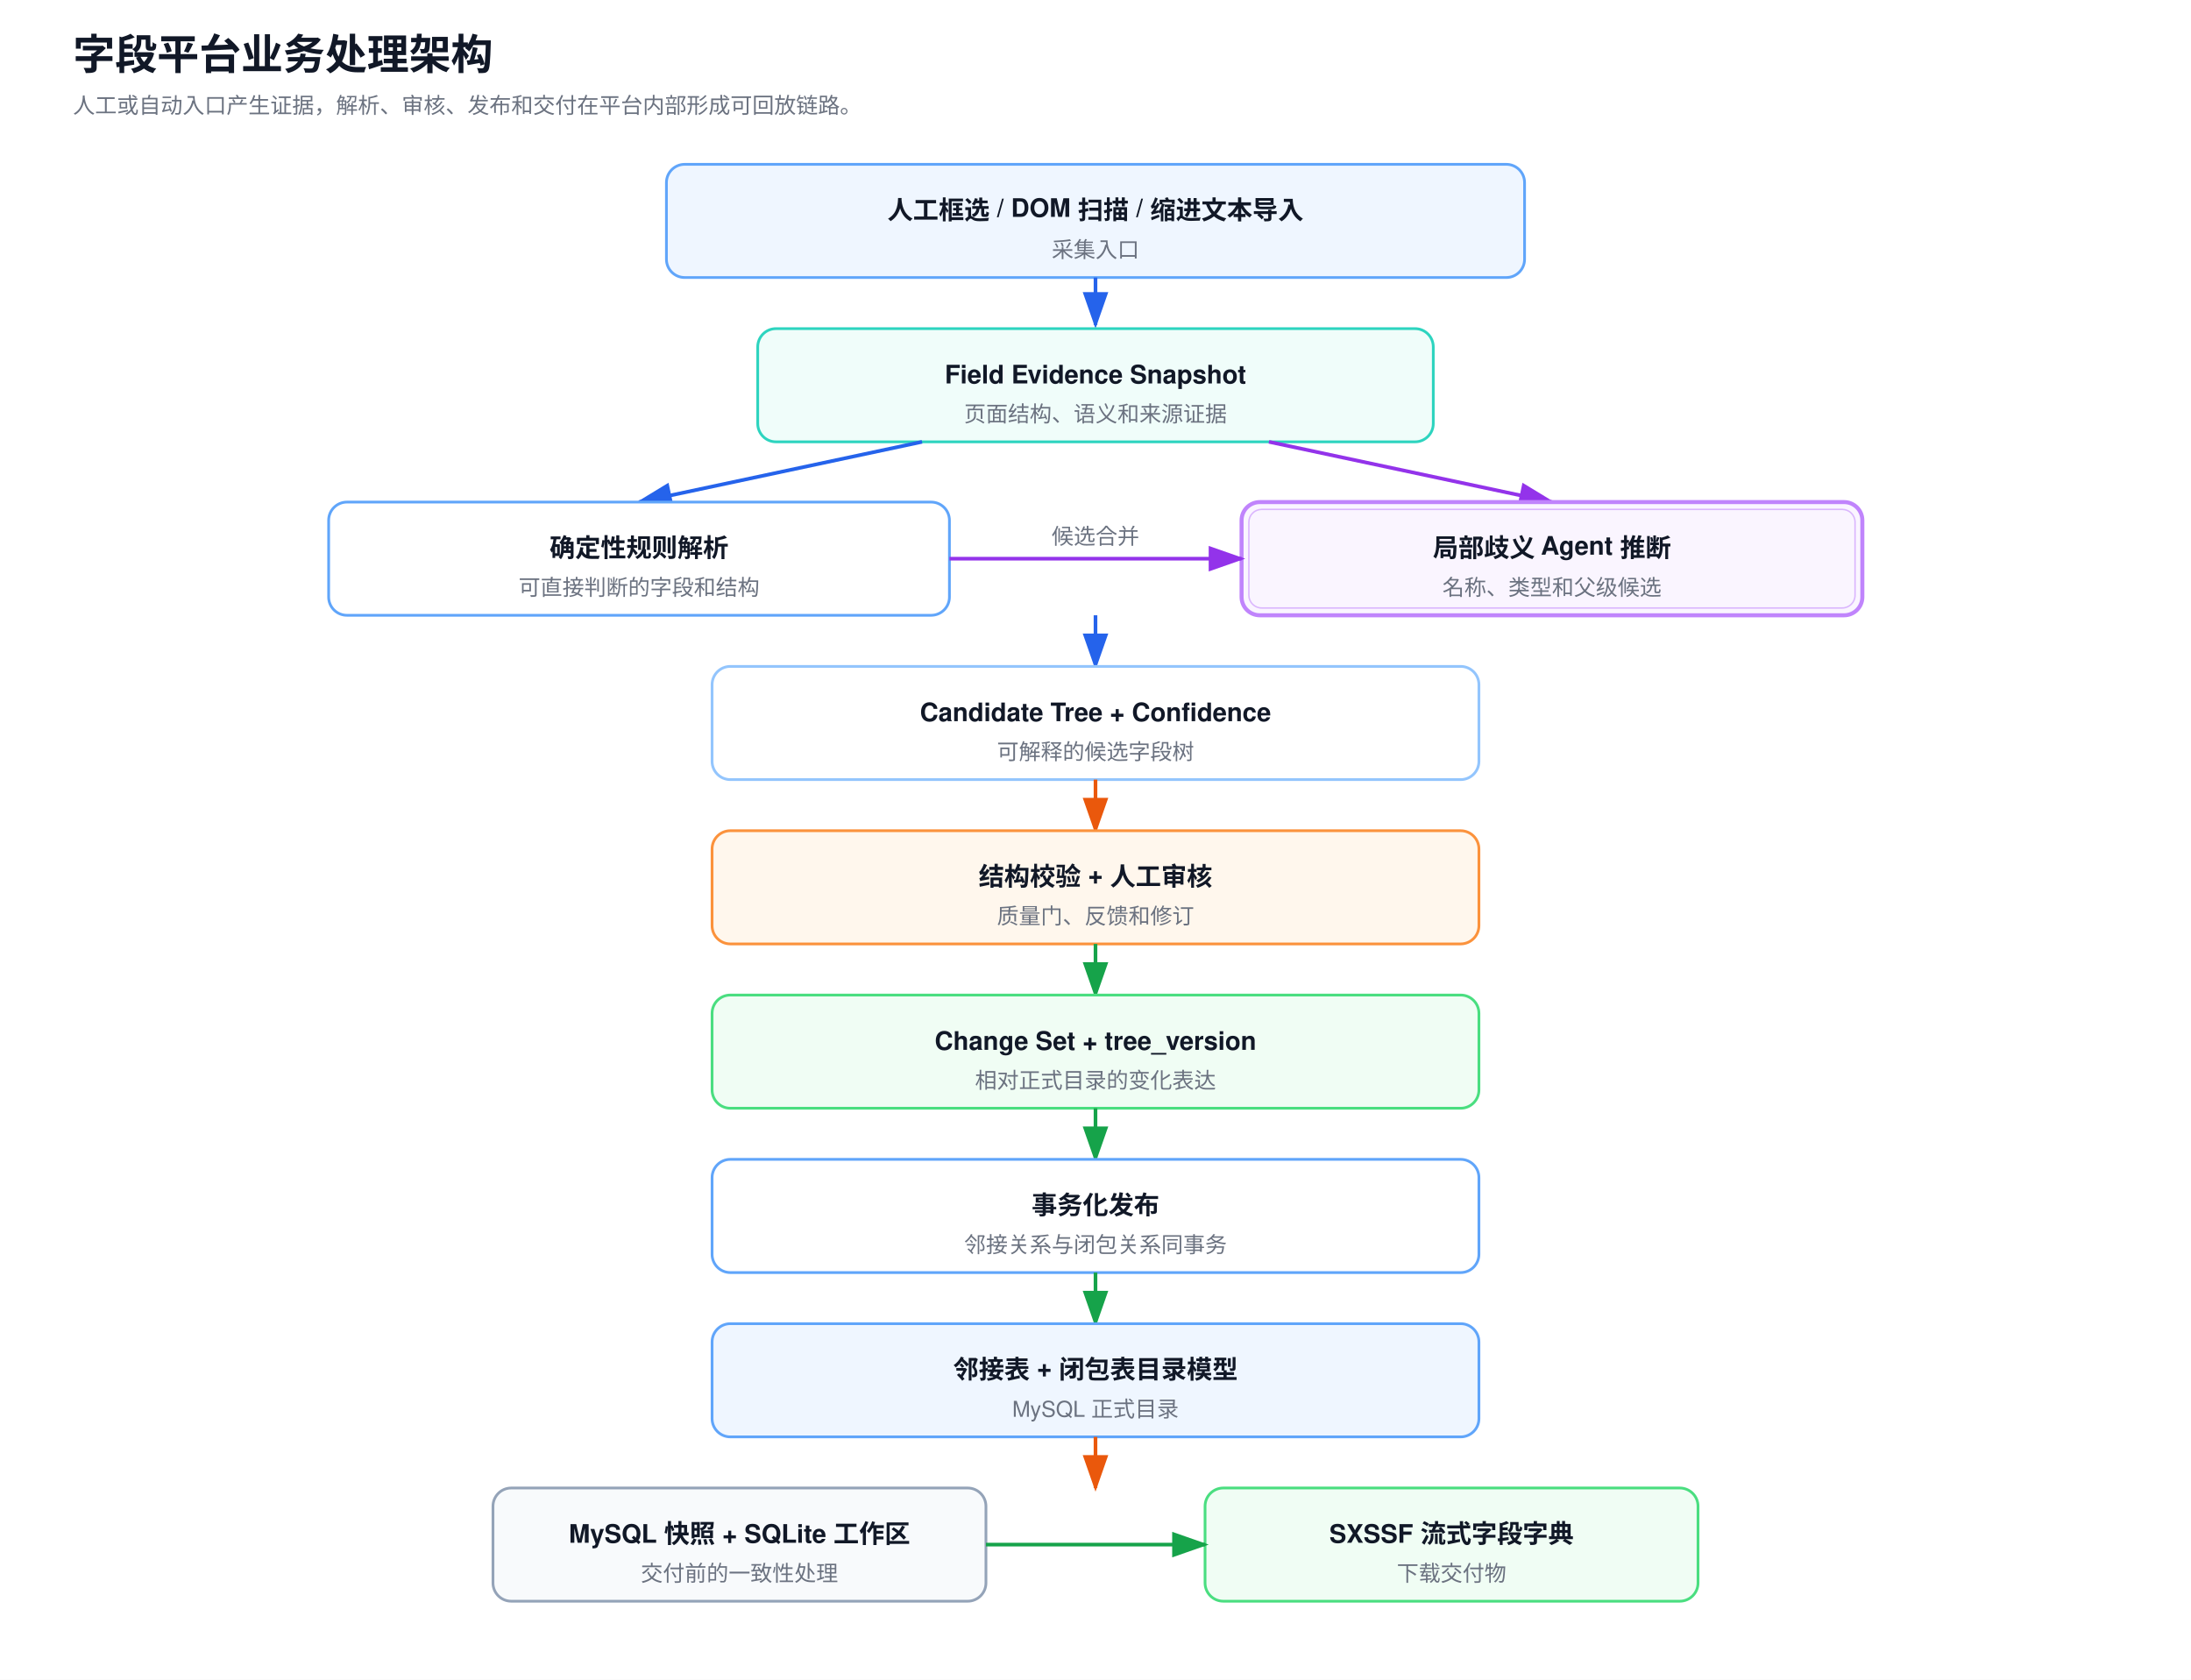
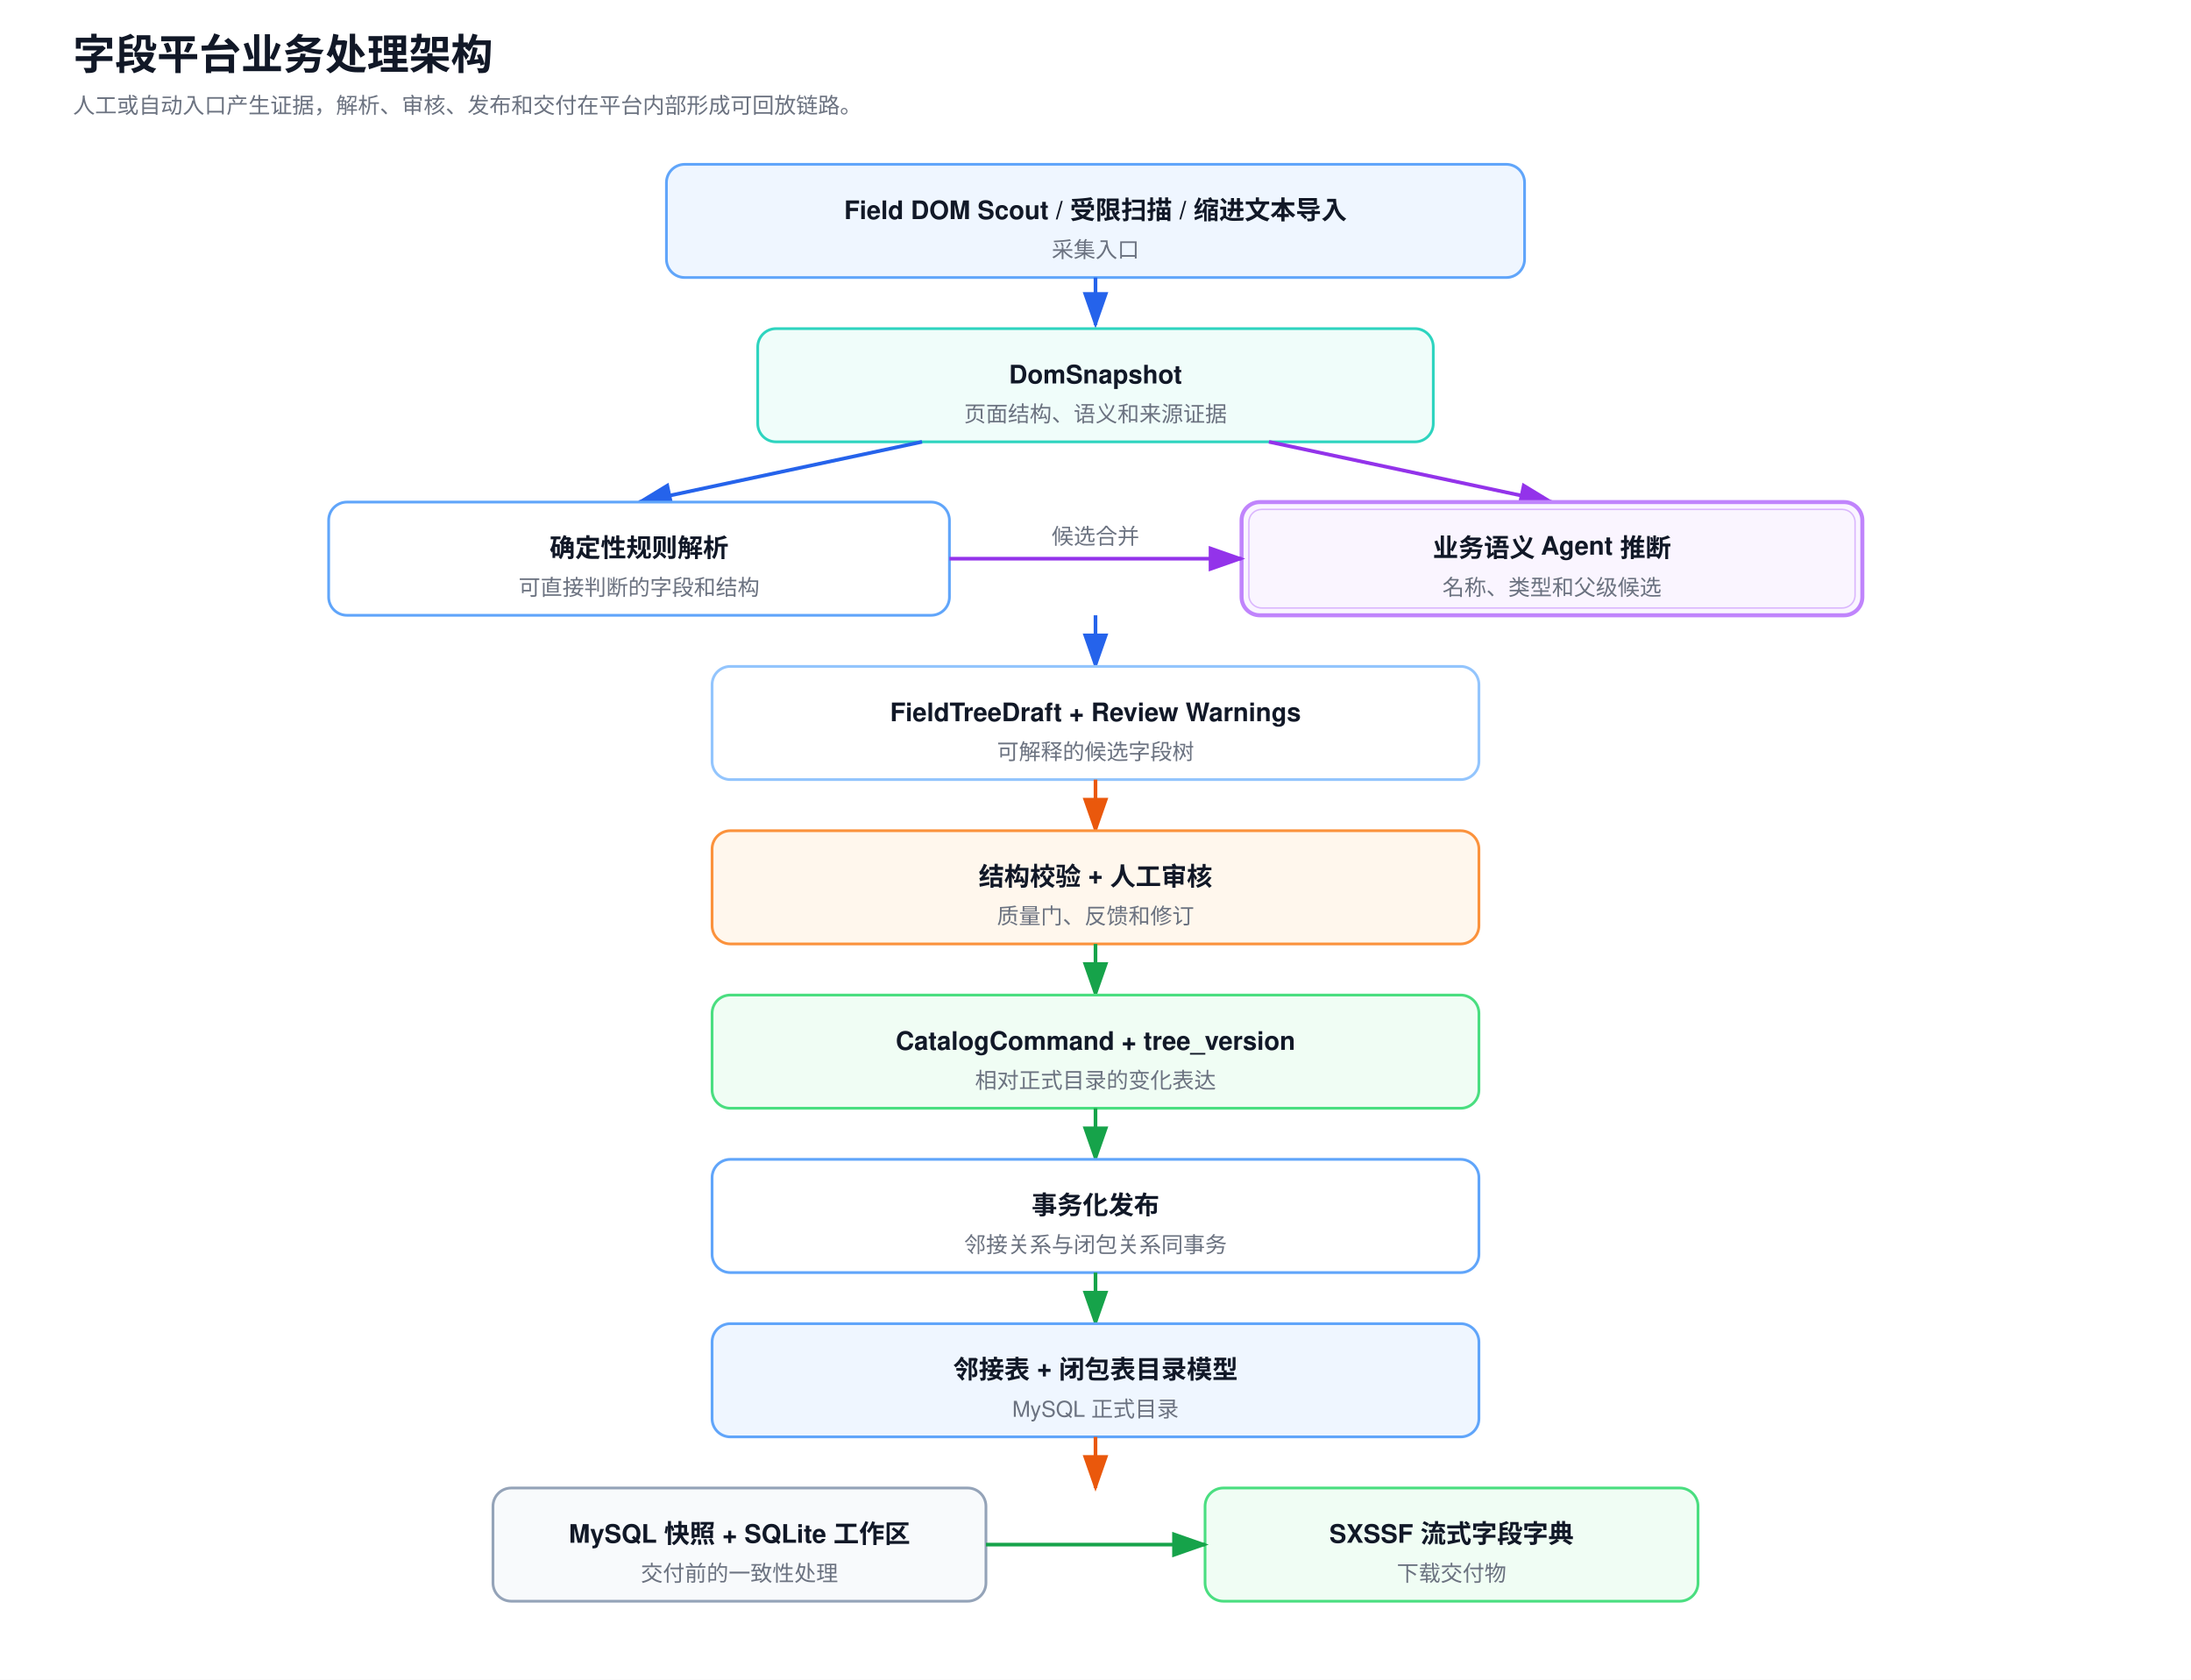
<svg xmlns="http://www.w3.org/2000/svg" viewBox="0 0 1200 920" width="1200" height="920">
  <style>text{font-family:'Helvetica Neue',Helvetica,Arial,'PingFang SC','Microsoft YaHei',sans-serif;fill:#111827} .muted{fill:#6b7280} .small{font-size:12px} .title{font-size:23px;font-weight:700} .node{font-size:14px;font-weight:600}</style>
  <defs>
    <marker id="arrow-blue" markerWidth="10" markerHeight="7" refX="9" refY="3.5" orient="auto">
      <polygon points="0 0,10 3.5,0 7" fill="#2563eb" />
    </marker>
    <marker id="arrow-purple" markerWidth="10" markerHeight="7" refX="9" refY="3.5" orient="auto">
      <polygon points="0 0,10 3.5,0 7" fill="#9333ea" />
    </marker>
    <marker id="arrow-green" markerWidth="10" markerHeight="7" refX="9" refY="3.5" orient="auto">
      <polygon points="0 0,10 3.5,0 7" fill="#16a34a" />
    </marker>
    <marker id="arrow-orange" markerWidth="10" markerHeight="7" refX="9" refY="3.5" orient="auto">
      <polygon points="0 0,10 3.5,0 7" fill="#ea580c" />
    </marker>
    <marker id="arrow-red" markerWidth="10" markerHeight="7" refX="9" refY="3.5" orient="auto">
      <polygon points="0 0,10 3.5,0 7" fill="#dc2626" />
    </marker>
    <marker id="arrow-gray" markerWidth="10" markerHeight="7" refX="9" refY="3.5" orient="auto">
      <polygon points="0 0,10 3.5,0 7" fill="#6b7280" />
    </marker>
  </defs>
  <rect width="1200" height="920" fill="#ffffff" />
  <text x="40" y="38" class="title">字段平台业务处理架构</text>
  <text x="40" y="62" class="small muted">人工或自动入口产生证据，解析、审核、发布和交付在平台内部形成可回放链路。</text>
  <rect x="365" y="90" width="470" height="62" rx="10" fill="#eff6ff" stroke="#60a5fa" stroke-width="1.5" />
-   <text x="600.0" y="120" text-anchor="middle" class="node">人工框选 / DOM 扫描 / 缩进文本导入</text>
+   <text x="600.0" y="120" text-anchor="middle" class="node">Field DOM Scout / 受限扫描 / 缩进文本导入</text>
  <text x="600.0" y="141" text-anchor="middle" class="small muted">采集入口</text>
  <line x1="600" y1="152" x2="600" y2="178" stroke="#2563eb" stroke-width="2" marker-end="url(#arrow-blue)" data-graph-role="edge" />
  <rect x="415" y="180" width="370" height="62" rx="10" fill="#f0fdfa" stroke="#2dd4bf" stroke-width="1.5" />
-   <text x="600.0" y="210" text-anchor="middle" class="node">Field Evidence Snapshot</text>
+   <text x="600.0" y="210" text-anchor="middle" class="node">DomSnapshot</text>
  <text x="600.0" y="231" text-anchor="middle" class="small muted">页面结构、语义和来源证据</text>
  <line x1="505" y1="242" x2="350" y2="275" stroke="#2563eb" stroke-width="2" marker-end="url(#arrow-blue)" data-graph-role="edge" />
  <line x1="695" y1="242" x2="850" y2="275" stroke="#9333ea" stroke-width="2" marker-end="url(#arrow-purple)" data-graph-role="edge" />
  <rect x="180" y="275" width="340" height="62" rx="10" fill="#ffffff" stroke="#60a5fa" stroke-width="1.5" />
  <text x="350.0" y="305" text-anchor="middle" class="node">确定性规则解析</text>
  <text x="350.0" y="326" text-anchor="middle" class="small muted">可直接判断的字段和结构</text>
  <rect x="680" y="275" width="340" height="62" rx="10" fill="#faf5ff" stroke="#c084fc" stroke-width="2.2" />
  <rect x="684" y="279" width="332" height="54" rx="7" fill="none" stroke="#c084fc" stroke-width="0.8" opacity="0.55" />
-   <text x="850.0" y="305" text-anchor="middle" class="node">局部歧义 Agent 推断</text>
+   <text x="850.0" y="305" text-anchor="middle" class="node">业务语义 Agent 推断</text>
  <text x="850.0" y="326" text-anchor="middle" class="small muted">名称、类型和父级候选</text>
  <line x1="520" y1="306" x2="680" y2="306" stroke="#9333ea" stroke-width="2" marker-end="url(#arrow-purple)" data-graph-role="edge" />
  <rect x="566.0" y="283" width="68" height="20" rx="4" fill="#fff" opacity="0.96" />
  <text x="600" y="298" text-anchor="middle" class="small muted">候选合并</text>
  <line x1="600" y1="337" x2="600" y2="365" stroke="#2563eb" stroke-width="2" marker-end="url(#arrow-blue)" data-graph-role="edge" />
  <rect x="390" y="365" width="420" height="62" rx="10" fill="#ffffff" stroke="#93c5fd" stroke-width="1.5" />
-   <text x="600.0" y="395" text-anchor="middle" class="node">Candidate Tree + Confidence</text>
+   <text x="600.0" y="395" text-anchor="middle" class="node">FieldTreeDraft + Review Warnings</text>
  <text x="600.0" y="416" text-anchor="middle" class="small muted">可解释的候选字段树</text>
  <line x1="600" y1="427" x2="600" y2="455" stroke="#ea580c" stroke-width="2" marker-end="url(#arrow-orange)" data-graph-role="edge" />
  <rect x="390" y="455" width="420" height="62" rx="10" fill="#fff7ed" stroke="#fb923c" stroke-width="1.5" />
  <text x="600.0" y="485" text-anchor="middle" class="node">结构校验 + 人工审核</text>
  <text x="600.0" y="506" text-anchor="middle" class="small muted">质量门、反馈和修订</text>
  <line x1="600" y1="517" x2="600" y2="545" stroke="#16a34a" stroke-width="2" marker-end="url(#arrow-green)" data-graph-role="edge" />
  <rect x="390" y="545" width="420" height="62" rx="10" fill="#f0fdf4" stroke="#4ade80" stroke-width="1.5" />
-   <text x="600.0" y="575" text-anchor="middle" class="node">Change Set + tree_version</text>
+   <text x="600.0" y="575" text-anchor="middle" class="node">CatalogCommand + tree_version</text>
  <text x="600.0" y="596" text-anchor="middle" class="small muted">相对正式目录的变化表达</text>
  <line x1="600" y1="607" x2="600" y2="635" stroke="#16a34a" stroke-width="2" marker-end="url(#arrow-green)" data-graph-role="edge" />
  <rect x="390" y="635" width="420" height="62" rx="10" fill="#ffffff" stroke="#60a5fa" stroke-width="1.5" />
  <text x="600.0" y="665" text-anchor="middle" class="node">事务化发布</text>
  <text x="600.0" y="686" text-anchor="middle" class="small muted">邻接关系与闭包关系同事务</text>
  <line x1="600" y1="697" x2="600" y2="725" stroke="#16a34a" stroke-width="2" marker-end="url(#arrow-green)" data-graph-role="edge" />
  <rect x="390" y="725" width="420" height="62" rx="10" fill="#eff6ff" stroke="#60a5fa" stroke-width="1.5" />
  <text x="600.0" y="755" text-anchor="middle" class="node">邻接表 + 闭包表目录模型</text>
  <text x="600.0" y="776" text-anchor="middle" class="small muted">MySQL 正式目录</text>
  <line x1="600" y1="787" x2="600" y2="815" stroke="#ea580c" stroke-width="2" marker-end="url(#arrow-orange)" data-graph-role="edge" />
  <rect x="270" y="815" width="270" height="62" rx="10" fill="#f8fafc" stroke="#94a3b8" stroke-width="1.5" />
  <text x="405.0" y="845" text-anchor="middle" class="node">MySQL 快照 + SQLite 工作区</text>
  <text x="405.0" y="866" text-anchor="middle" class="small muted">交付前的一致性处理</text>
  <rect x="660" y="815" width="270" height="62" rx="10" fill="#f0fdf4" stroke="#4ade80" stroke-width="1.5" />
  <text x="795.0" y="845" text-anchor="middle" class="node">SXSSF 流式字段字典</text>
  <text x="795.0" y="866" text-anchor="middle" class="small muted">下载交付物</text>
  <line x1="540" y1="846" x2="660" y2="846" stroke="#16a34a" stroke-width="2" marker-end="url(#arrow-green)" data-graph-role="edge" />
</svg>
